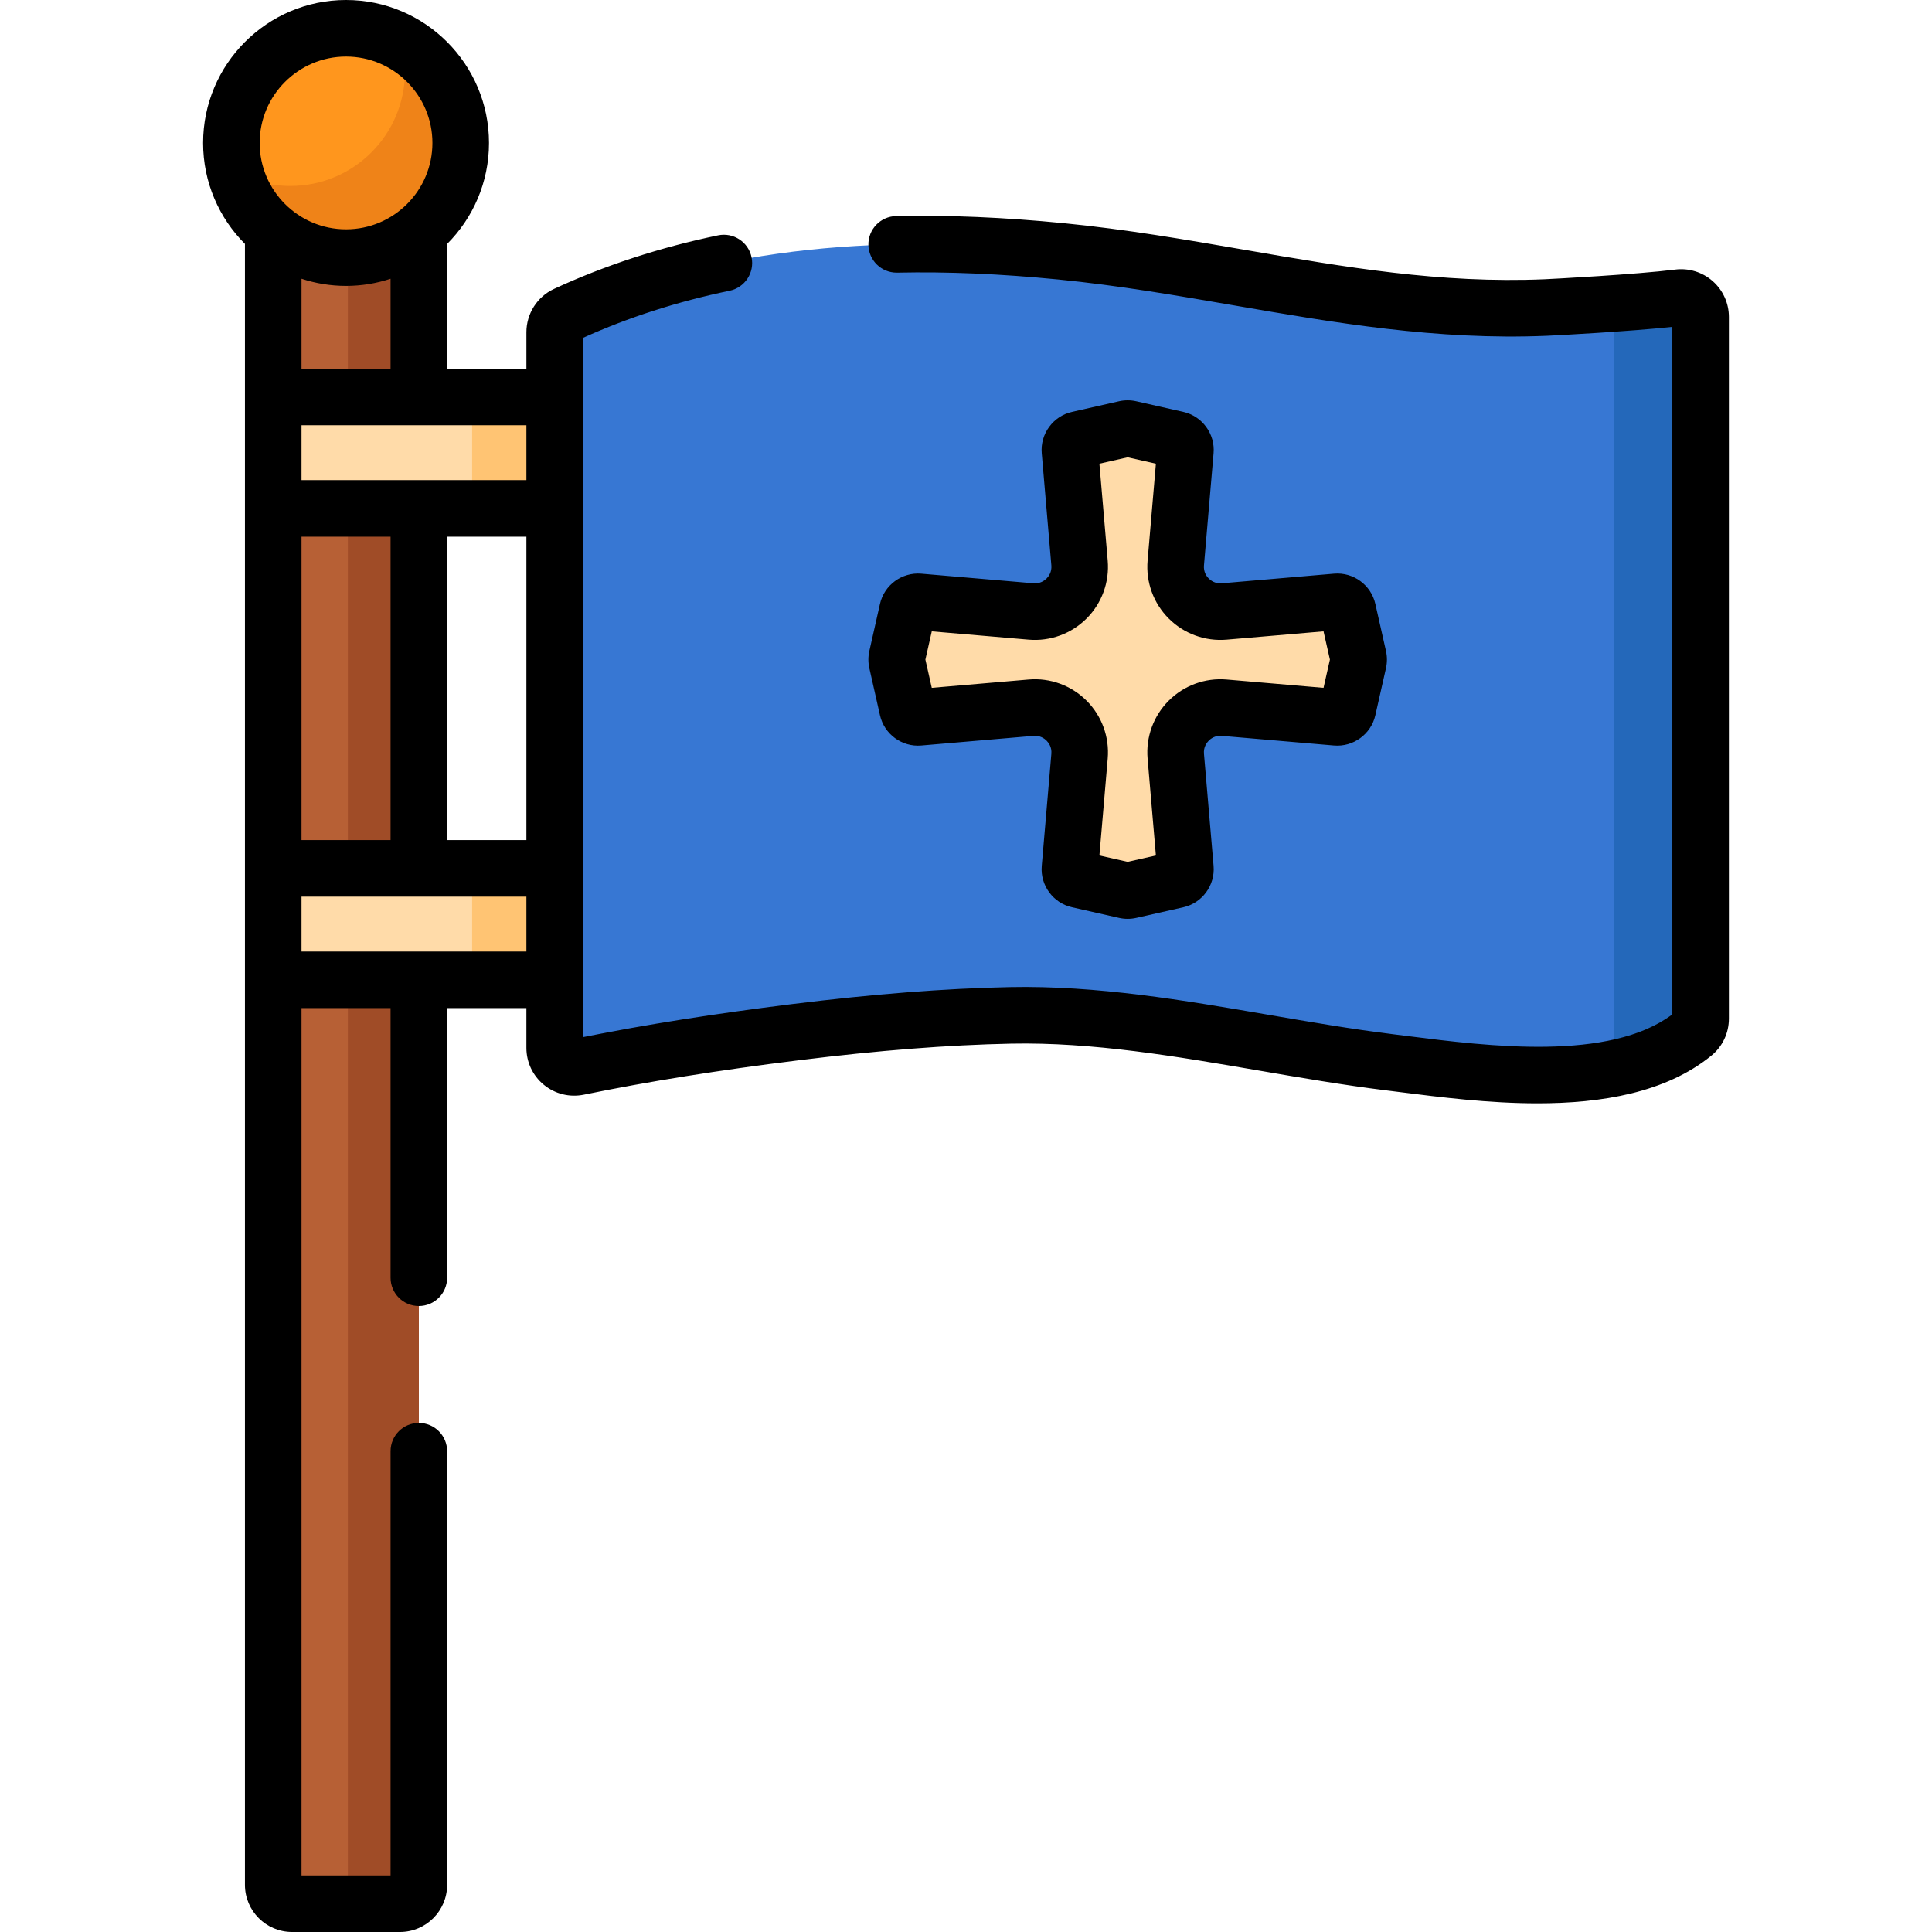
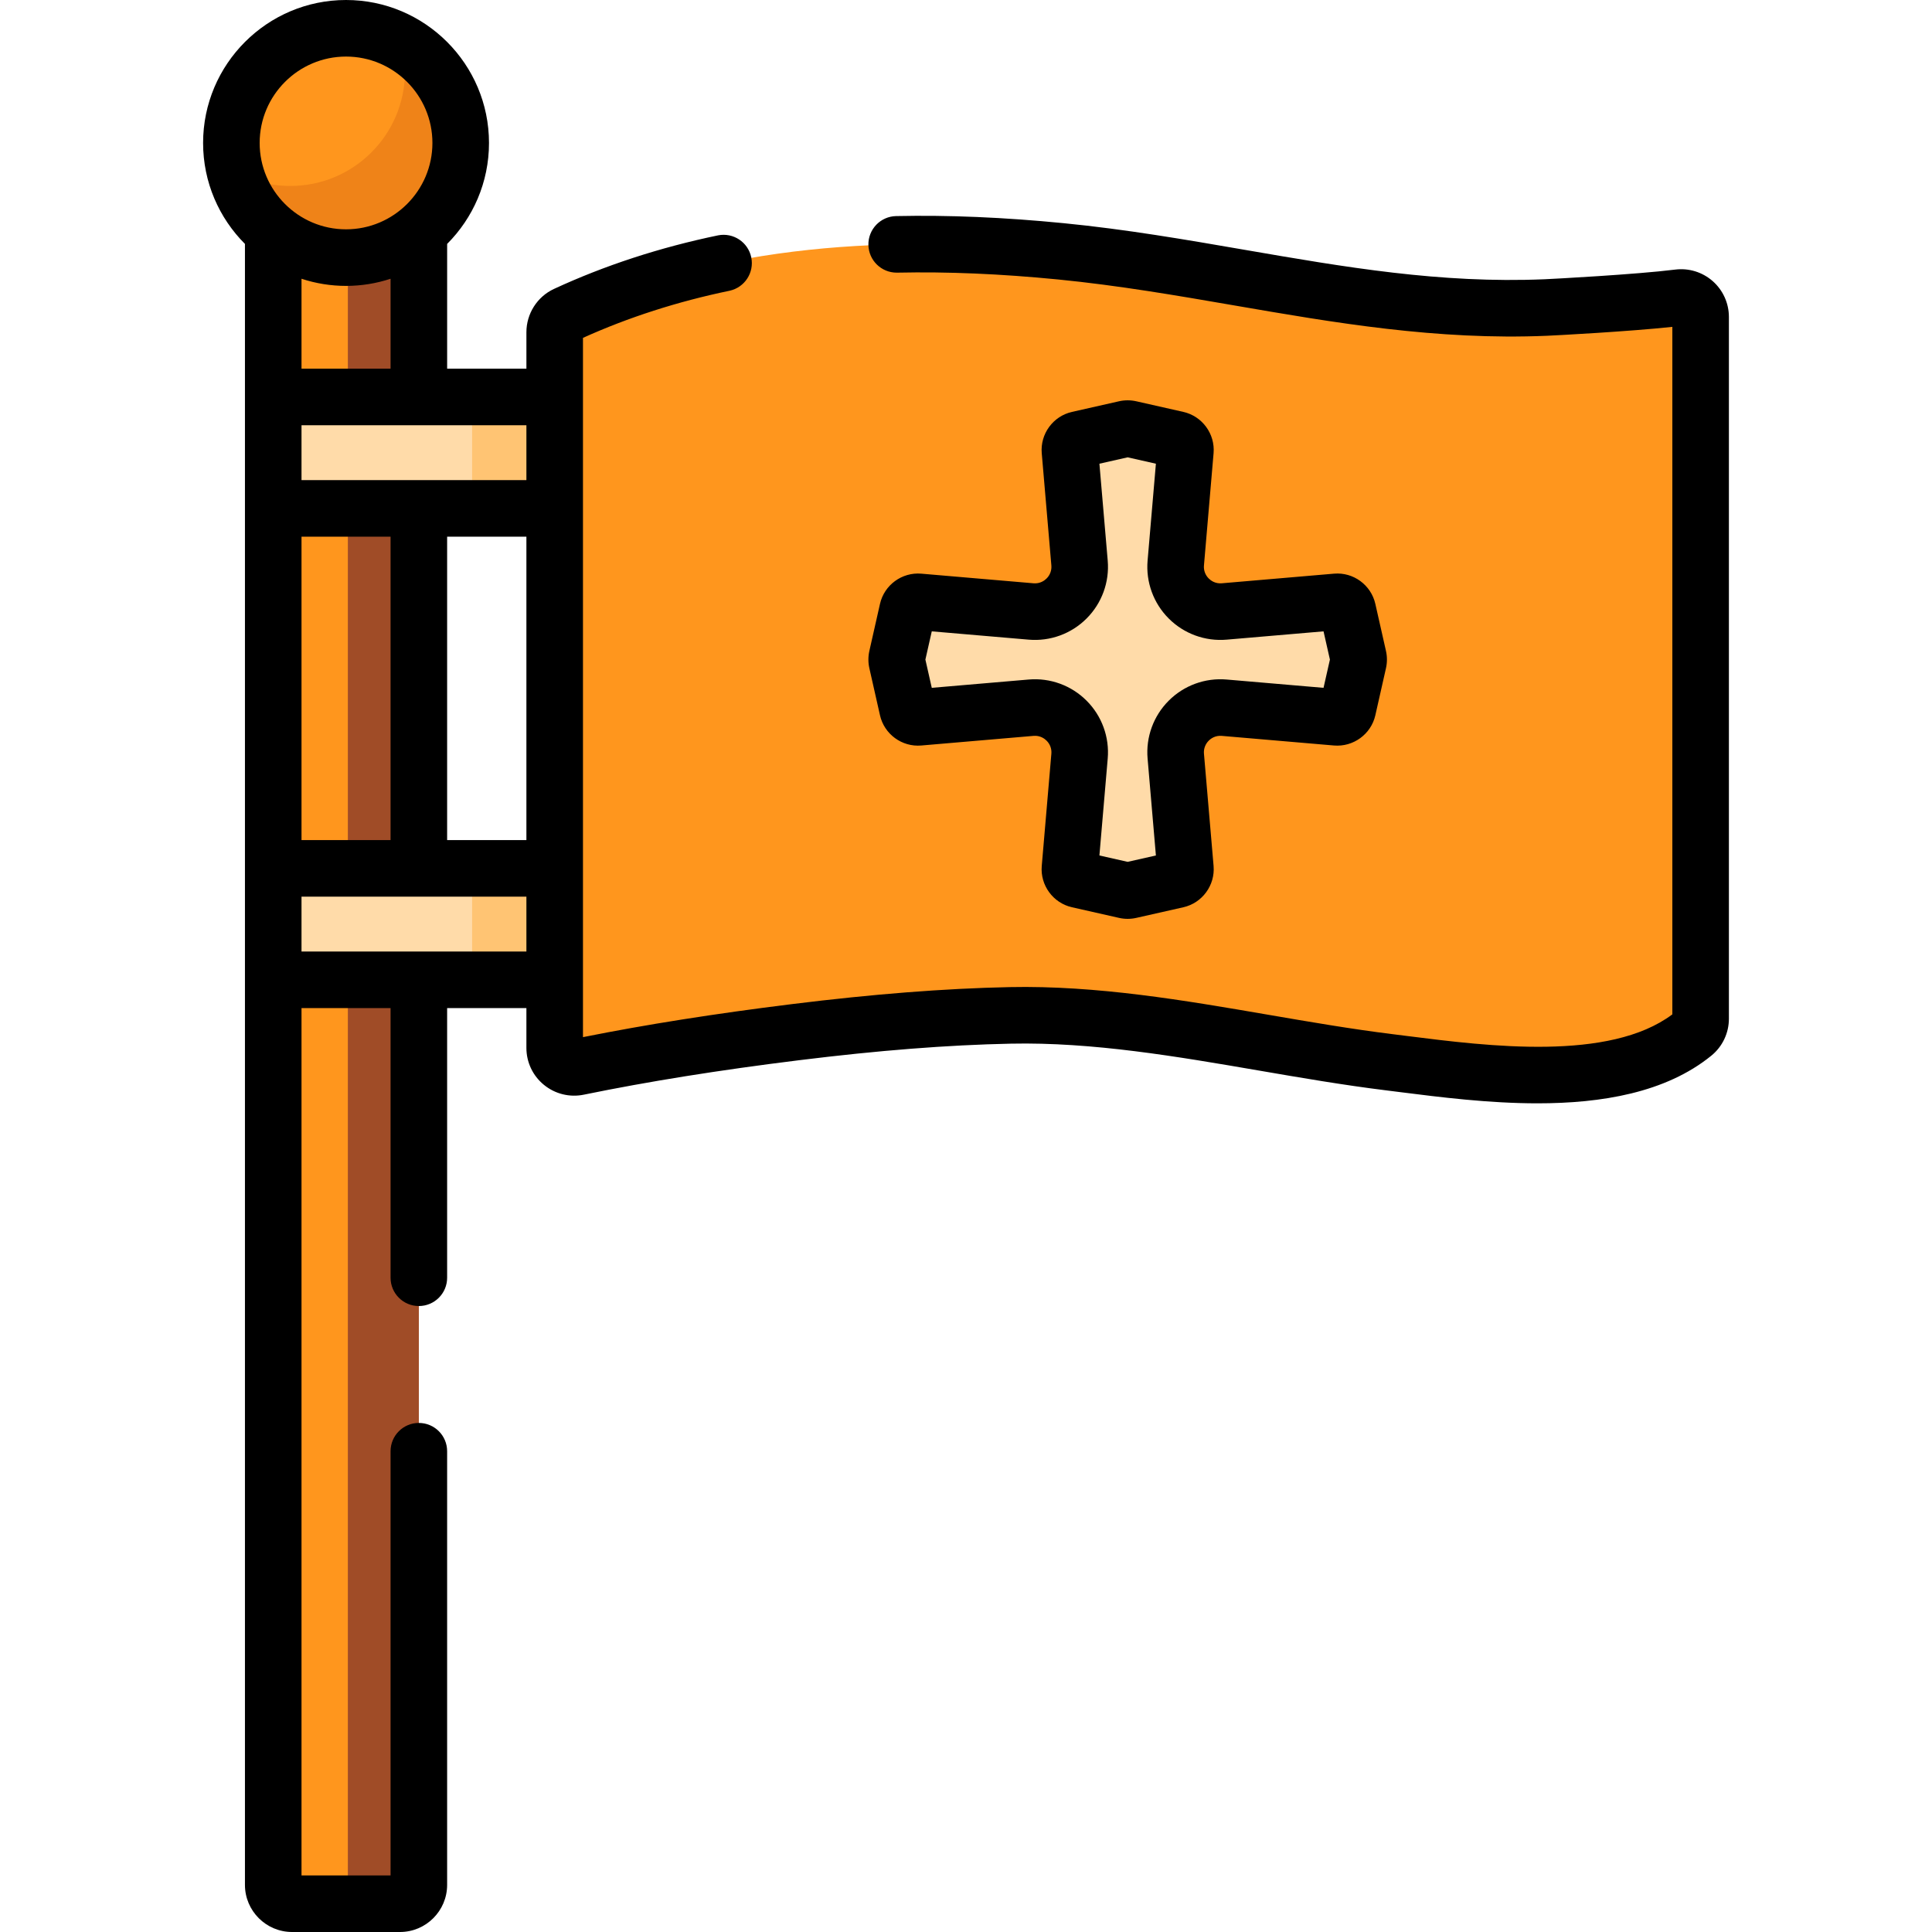
- <svg xmlns="http://www.w3.org/2000/svg" version="1.1" id="Capa_1" x="0px" y="0px" viewBox="0 0 511.999 511.999" style="enable-background:new 0 0 511.999 511.999;" xml:space="preserve">
-   <path style="fill:#3777D3;" d="M146.997,88.044v189.658c0,3.281,3.016,5.712,6.231,5.053c19.057-3.907,38.367-6.84,57.651-9.229  c18.858-2.336,37.836-4.045,56.842-4.44c33.538-0.697,67.229,8.309,100.408,12.416c22.936,2.839,60.653,8.705,80.656-7.548  c1.206-0.98,1.899-2.46,1.899-4.013V84.005c0-3.111-2.724-5.511-5.811-5.123c-10.891,1.367-33.445,2.538-35.247,2.614  c-44.917,1.894-84.468-10.568-128.468-14.89c-44.425-4.363-90.119-2.262-131.209,16.768  C148.137,84.212,146.997,86.048,146.997,88.044z" />
-   <path style="fill:#2468BA;" d="M450.678,84.009v185.927c0,1.559-0.69,3.038-1.899,4.018c-5.817,4.727-13.122,7.575-21.137,9.174  c0.09-0.42,0.14-0.859,0.14-1.299V80.412c6.166-0.44,12.612-0.969,17.09-1.529C447.96,78.493,450.678,80.891,450.678,84.009z" />
-   <path style="fill:#B76035;" d="M106.002,504.504H77.405c-2.76,0-4.997-2.237-4.997-4.997V43.784h38.591v455.724  C110.999,502.267,108.762,504.504,106.002,504.504z" />
-   <path style="fill:#A04C27;" d="M106.002,504.504H92.186V43.784h18.813v455.724C110.999,502.267,108.762,504.504,106.002,504.504z" />
-   <circle style="fill:#FF961D;" cx="91.7" cy="37.882" r="30.387" />
-   <path style="fill:#EF8318;" d="M122.088,37.877c0,16.79-13.602,30.392-30.382,30.392c-14.141,0-26.034-9.664-29.422-22.756  c4.347,2.409,9.344,3.768,14.661,3.768c16.78,0,30.382-13.602,30.382-30.392c0-2.638-0.34-5.187-0.969-7.625  C115.742,16.43,122.088,26.414,122.088,37.877z" />
-   <g>
-     <rect x="72.41" y="105.2" style="fill:#FFDBA9;" width="74.59" height="29.527" />
-     <rect x="72.41" y="230.13" style="fill:#FFDBA9;" width="74.59" height="29.527" />
-   </g>
-   <g>
-     <rect x="125.12" y="105.2" style="fill:#FFC473;" width="21.874" height="29.527" />
-     <rect x="125.12" y="230.13" style="fill:#FFC473;" width="21.874" height="29.527" />
-   </g>
-   <path style="fill:#FFDBA9;" d="M359.984,174.174l-2.821-12.492c-0.31-1.373-1.586-2.307-2.989-2.187l-29.735,2.549  c-7.34,0.629-13.476-5.507-12.847-12.847l2.549-29.735c0.12-1.403-0.814-2.679-2.187-2.989l-12.495-2.821  c-0.409-0.092-0.833-0.092-1.241,0l-12.492,2.821c-1.373,0.31-2.307,1.586-2.187,2.989l2.549,29.735  c0.629,7.34-5.507,13.476-12.847,12.847l-29.735-2.549c-1.403-0.12-2.679,0.813-2.989,2.187l-2.821,12.492  c-0.092,0.409-0.092,0.833,0,1.241l2.821,12.495c0.31,1.373,1.586,2.307,2.989,2.187l29.735-2.549  c7.34-0.629,13.476,5.507,12.847,12.847l-2.549,29.735c-0.12,1.403,0.813,2.679,2.187,2.989l12.492,2.821  c0.409,0.092,0.833,0.092,1.241,0l12.495-2.821c1.373-0.31,2.307-1.586,2.187-2.989l-2.549-29.735  c-0.629-7.34,5.507-13.476,12.847-12.847l29.735,2.549c1.403,0.12,2.679-0.814,2.989-2.187l2.821-12.495  C360.077,175.007,360.077,174.583,359.984,174.174z" />
-   <path d="M273.882,154.576l-29.734-2.549c-5.122-0.433-9.812,3.003-10.942,8.004l-2.823,12.501c-0.333,1.48-0.333,3.045,0.002,4.535  l2.822,12.496c1.129,5,5.82,8.444,10.941,8.002l29.735-2.549c1.756-0.157,2.933,0.729,3.472,1.267  c0.539,0.538,1.418,1.705,1.267,3.472l-2.548,29.736c-0.437,5.109,3.005,9.813,8.004,10.94l12.493,2.822  c0.743,0.167,1.506,0.251,2.27,0.251c0.763,0,1.528-0.084,2.271-0.251l12.492-2.821c5.002-1.128,8.444-5.832,8.007-10.942  l-2.548-29.735c-0.151-1.767,0.728-2.934,1.267-3.472c0.539-0.539,1.705-1.422,3.472-1.267l29.733,2.549  c5.109,0.426,9.812-3,10.943-8.004l2.824-12.505c0.332-1.48,0.332-3.045-0.001-4.525c0-0.003-0.001-0.006-0.002-0.009l-2.822-12.493  c-1.129-5.001-5.822-8.448-10.941-8.003l-29.735,2.549c-1.767,0.151-2.933-0.729-3.472-1.267c-0.539-0.538-1.418-1.705-1.267-3.471  l2.548-29.736c0.437-5.109-3.005-9.813-8.005-10.94l-12.495-2.822c-1.485-0.335-3.055-0.334-4.542,0l-12.489,2.821  c-5.002,1.128-8.444,5.831-8.007,10.942l2.548,29.735c0.151,1.767-0.728,2.934-1.267,3.471  C276.813,153.848,275.638,154.728,273.882,154.576z M287.953,163.909c4.049-4.05,6.091-9.646,5.602-15.352l-2.2-25.671l7.483-1.69  l7.486,1.69l-2.2,25.671c-0.489,5.707,1.553,11.302,5.602,15.352c4.05,4.05,9.65,6.093,15.353,5.604l25.671-2.2l1.69,7.483  l-1.69,7.486l-25.671-2.2c-5.708-0.489-11.303,1.554-15.353,5.604c-4.049,4.05-6.091,9.646-5.602,15.352l2.2,25.671l-7.486,1.69  l-7.483-1.69l2.2-25.671c0.489-5.706-1.553-11.302-5.602-15.352c-4.05-4.05-9.648-6.094-15.353-5.604l-25.671,2.2l-1.69-7.486  l1.69-7.483l25.671,2.2C278.313,170.004,283.904,167.96,287.953,163.909z" />
-   <path d="M453.896,74.512c-2.722-2.402-6.352-3.524-9.957-3.068c-10.336,1.297-32.447,2.47-34.628,2.562  c-27.584,1.16-52.84-3.203-79.586-7.824c-15.417-2.664-31.358-5.418-47.834-7.036c-15.902-1.562-30.434-2.175-44.422-1.881  c-4.138,0.088-7.422,3.514-7.334,7.653c0.086,4.085,3.425,7.337,7.491,7.337c0.054,0,0.107,0,0.162-0.001  c13.392-0.283,27.337,0.309,42.638,1.811c15.931,1.565,31.597,4.272,46.748,6.889c26.347,4.552,53.596,9.262,82.77,8.03  c2.422-0.102,21.734-1.126,33.245-2.363v182.196c-16.685,12.513-48.82,8.447-70.207,5.741c-1.352-0.171-2.663-0.337-3.931-0.494  c-10.842-1.342-22.031-3.266-32.849-5.126c-22.377-3.848-45.497-7.82-68.635-7.345c-17.241,0.359-36.084,1.829-57.607,4.495  c-20.551,2.546-38.732,5.418-55.465,8.764V89.537c12.023-5.435,25.088-9.635,38.858-12.49c4.053-0.84,6.658-4.808,5.818-8.861  c-0.84-4.054-4.806-6.656-8.861-5.818c-15.426,3.198-30.065,7.977-43.509,14.204c-4.433,2.053-7.297,6.556-7.297,11.471v9.663  h-21.007V64.64c6.85-6.858,11.092-16.322,11.092-26.757C129.586,16.994,112.593,0,91.704,0S53.822,16.994,53.822,37.882  c0,10.435,4.242,19.898,11.091,26.756v434.869c0,6.888,5.604,12.492,12.492,12.492h28.597c6.888,0,12.492-5.604,12.492-12.492  V384.589c0-4.14-3.355-7.495-7.495-7.495s-7.495,3.356-7.495,7.495V497.01h-23.6V267.148h23.6v71.468  c0,4.14,3.355,7.495,7.495,7.495s7.495-3.356,7.495-7.495v-71.468h21.007v10.554c0,3.816,1.695,7.388,4.651,9.799  c2.966,2.42,6.821,3.369,10.58,2.597c17.105-3.507,35.771-6.495,57.067-9.133c21.009-2.603,39.352-4.037,56.076-4.385  c21.676-0.453,44.1,3.404,65.782,7.131c10.99,1.89,22.356,3.843,33.549,5.229c1.254,0.155,2.552,0.32,3.89,0.489  c10.539,1.334,23.411,2.964,36.359,2.963c16.907,0,33.941-2.779,46.056-12.623c2.965-2.41,4.665-5.993,4.665-9.83V84.005  C458.178,80.373,456.618,76.913,453.896,74.512z M68.813,37.882c0-12.622,10.269-22.891,22.891-22.891s22.891,10.269,22.891,22.891  s-10.269,22.891-22.891,22.891C79.082,60.774,68.813,50.505,68.813,37.882z M103.504,73.873v23.833h-23.6V73.873  c3.716,1.222,7.681,1.892,11.8,1.892C95.824,75.765,99.788,75.095,103.504,73.873z M79.904,142.224h23.6v80.406h-23.6V142.224z   M139.501,252.158H79.904v-14.536h59.598L139.501,252.158L139.501,252.158z M139.501,222.631h-21.007v-80.406h21.007V222.631z   M139.501,127.233H79.904v-14.536h59.598L139.501,127.233L139.501,127.233z" />
-   <g>
- </g>
-   <g>
- </g>
-   <g>
- </g>
-   <g>
- </g>
-   <g>
- </g>
-   <g>
- </g>
-   <g>
- </g>
-   <g>
- </g>
-   <g>
- </g>
-   <g>
- </g>
-   <g>
- </g>
-   <g>
- </g>
-   <g>
- </g>
-   <g>
- </g>
-   <g>
- </g>
+ <svg xmlns="http://www.w3.org/2000/svg" height="512" width="512" viewBox="0 0 511.999 511.999">
+   <path d="M146.997 88.044v189.658c0 3.281 3.016 5.712 6.231 5.053 19.057-3.907 38.367-6.84 57.651-9.229 18.858-2.336 37.836-4.045 56.842-4.44 33.538-.697 67.229 8.309 100.408 12.416 22.936 2.839 60.653 8.705 80.656-7.548a5.171 5.171 0 001.899-4.013V84.005a5.162 5.162 0 00-5.811-5.123c-10.891 1.367-33.445 2.538-35.247 2.614-44.917 1.894-84.468-10.568-128.468-14.89-44.425-4.363-90.119-2.262-131.209 16.768-1.812.838-2.952 2.674-2.952 4.67z" fill="#ff961d" />
+   <path d="M450.678 84.009v185.927c0 1.559-.69 3.038-1.899 4.018-5.817 4.727-13.122 7.575-21.137 9.174.09-.42.14-.859.14-1.299V80.412c6.166-.44 12.612-.969 17.09-1.529a5.155 5.155 0 015.806 5.126zM106.002 504.504H77.405a4.997 4.997 0 01-4.997-4.997V43.784h38.591v455.724a4.996 4.996 0 01-4.997 4.996z" fill="#ff961d" />
+   <path d="M106.002 504.504H92.186V43.784h18.813v455.724a4.996 4.996 0 01-4.997 4.996z" fill="#a04c27" />
+   <circle cx="91.7" cy="37.882" r="30.387" fill="#ff961d" />
+   <path d="M122.088 37.877c0 16.79-13.602 30.392-30.382 30.392-14.141 0-26.034-9.664-29.422-22.756 4.347 2.409 9.344 3.768 14.661 3.768 16.78 0 30.382-13.602 30.382-30.392 0-2.638-.34-5.187-.969-7.625 9.384 5.166 15.73 15.15 15.73 26.613z" fill="#ef8318" />
+   <path d="M72.41 105.2H147v29.527H72.41zm0 124.93H147v29.527H72.41z" fill="#ffdba9" />
+   <path d="M125.12 105.2h21.874v29.527H125.12zm0 124.93h21.874v29.527H125.12z" fill="#ffc473" />
+   <path d="M359.984 174.174l-2.821-12.492a2.818 2.818 0 00-2.989-2.187l-29.735 2.549c-7.34.629-13.476-5.507-12.847-12.847l2.549-29.735a2.818 2.818 0 00-2.187-2.989l-12.495-2.821a2.825 2.825 0 00-1.241 0l-12.492 2.821a2.818 2.818 0 00-2.187 2.989l2.549 29.735c.629 7.34-5.507 13.476-12.847 12.847l-29.735-2.549a2.817 2.817 0 00-2.989 2.187l-2.821 12.492a2.825 2.825 0 000 1.241l2.821 12.495a2.818 2.818 0 002.989 2.187l29.735-2.549c7.34-.629 13.476 5.507 12.847 12.847l-2.549 29.735a2.817 2.817 0 002.187 2.989l12.492 2.821c.409.092.833.092 1.241 0l12.495-2.821a2.818 2.818 0 002.187-2.989l-2.549-29.735c-.629-7.34 5.507-13.476 12.847-12.847l29.735 2.549a2.818 2.818 0 002.989-2.187l2.821-12.495a2.795 2.795 0 000-1.241z" fill="#ffdba9" />
+   <path d="M273.882 154.576l-29.734-2.549c-5.122-.433-9.812 3.003-10.942 8.004l-2.823 12.501a10.388 10.388 0 00.002 4.535l2.822 12.496c1.129 5 5.82 8.444 10.941 8.002l29.735-2.549c1.756-.157 2.933.729 3.472 1.267a4.324 4.324 0 011.267 3.472l-2.548 29.736c-.437 5.109 3.005 9.813 8.004 10.94l12.493 2.822a10.362 10.362 0 004.541 0l12.492-2.821c5.002-1.128 8.444-5.832 8.007-10.942l-2.548-29.735a4.324 4.324 0 011.267-3.472c.539-.539 1.705-1.422 3.472-1.267l29.733 2.549c5.109.426 9.812-3 10.943-8.004l2.824-12.505c.332-1.48.332-3.045-.001-4.525l-.002-.009-2.822-12.493c-1.129-5.001-5.822-8.448-10.941-8.003l-29.735 2.549c-1.767.151-2.933-.729-3.472-1.267a4.323 4.323 0 01-1.267-3.471l2.548-29.736c.437-5.109-3.005-9.813-8.005-10.94l-12.495-2.822a10.404 10.404 0 00-4.542 0l-12.489 2.821c-5.002 1.128-8.444 5.831-8.007 10.942l2.548 29.735a4.32 4.32 0 01-1.267 3.471c-.54.54-1.715 1.42-3.471 1.268zm14.071 9.333a19.334 19.334 0 005.602-15.352l-2.2-25.671 7.483-1.69 7.486 1.69-2.2 25.671a19.333 19.333 0 005.602 15.352 19.338 19.338 0 0015.353 5.604l25.671-2.2 1.69 7.483-1.69 7.486-25.671-2.2a19.332 19.332 0 00-15.353 5.604 19.334 19.334 0 00-5.602 15.352l2.2 25.671-7.486 1.69-7.483-1.69 2.2-25.671a19.334 19.334 0 00-5.602-15.352 19.332 19.332 0 00-15.353-5.604l-25.671 2.2-1.69-7.486 1.69-7.483 25.671 2.2a19.314 19.314 0 0015.353-5.604z" />
+   <path d="M453.896 74.512a12.658 12.658 0 00-9.957-3.068c-10.336 1.297-32.447 2.47-34.628 2.562-27.584 1.16-52.84-3.203-79.586-7.824-15.417-2.664-31.358-5.418-47.834-7.036-15.902-1.562-30.434-2.175-44.422-1.881a7.495 7.495 0 00-7.334 7.653 7.495 7.495 0 007.491 7.337l.162-.001c13.392-.283 27.337.309 42.638 1.811 15.931 1.565 31.597 4.272 46.748 6.889 26.347 4.552 53.596 9.262 82.77 8.03 2.422-.102 21.734-1.126 33.245-2.363v182.196c-16.685 12.513-48.82 8.447-70.207 5.741-1.352-.171-2.663-.337-3.931-.494-10.842-1.342-22.031-3.266-32.849-5.126-22.377-3.848-45.497-7.82-68.635-7.345-17.241.359-36.084 1.829-57.607 4.495-20.551 2.546-38.732 5.418-55.465 8.764V89.537c12.023-5.435 25.088-9.635 38.858-12.49a7.496 7.496 0 00-3.043-14.679c-15.426 3.198-30.065 7.977-43.509 14.204-4.433 2.053-7.297 6.556-7.297 11.471v9.663h-21.007V64.64c6.85-6.858 11.092-16.322 11.092-26.757C129.586 16.994 112.593 0 91.704 0S53.822 16.994 53.822 37.882c0 10.435 4.242 19.898 11.091 26.756v434.869c0 6.888 5.604 12.492 12.492 12.492h28.597c6.888 0 12.492-5.604 12.492-12.492V384.589a7.495 7.495 0 10-14.99 0V497.01h-23.6V267.148h23.6v71.468a7.495 7.495 0 1014.99 0v-71.468h21.007v10.554c0 3.816 1.695 7.388 4.651 9.799a12.645 12.645 0 0010.58 2.597c17.105-3.507 35.771-6.495 57.067-9.133 21.009-2.603 39.352-4.037 56.076-4.385 21.676-.453 44.1 3.404 65.782 7.131 10.99 1.89 22.356 3.843 33.549 5.229 1.254.155 2.552.32 3.89.489 10.539 1.334 23.411 2.964 36.359 2.963 16.907 0 33.941-2.779 46.056-12.623a12.61 12.61 0 004.665-9.83V84.005a12.652 12.652 0 00-4.28-9.493zM68.813 37.882c0-12.622 10.269-22.891 22.891-22.891s22.891 10.269 22.891 22.891-10.269 22.891-22.891 22.891c-12.622.001-22.891-10.268-22.891-22.891zm34.691 35.991v23.833h-23.6V73.873a37.706 37.706 0 0011.8 1.892c4.12 0 8.084-.67 11.8-1.892zm-23.6 68.351h23.6v80.406h-23.6v-80.406zm59.597 109.934H79.904v-14.536h59.598l-.001 14.536zm0-29.527h-21.007v-80.406h21.007v80.406zm0-95.398H79.904v-14.536h59.598l-.001 14.536z" />
</svg>
